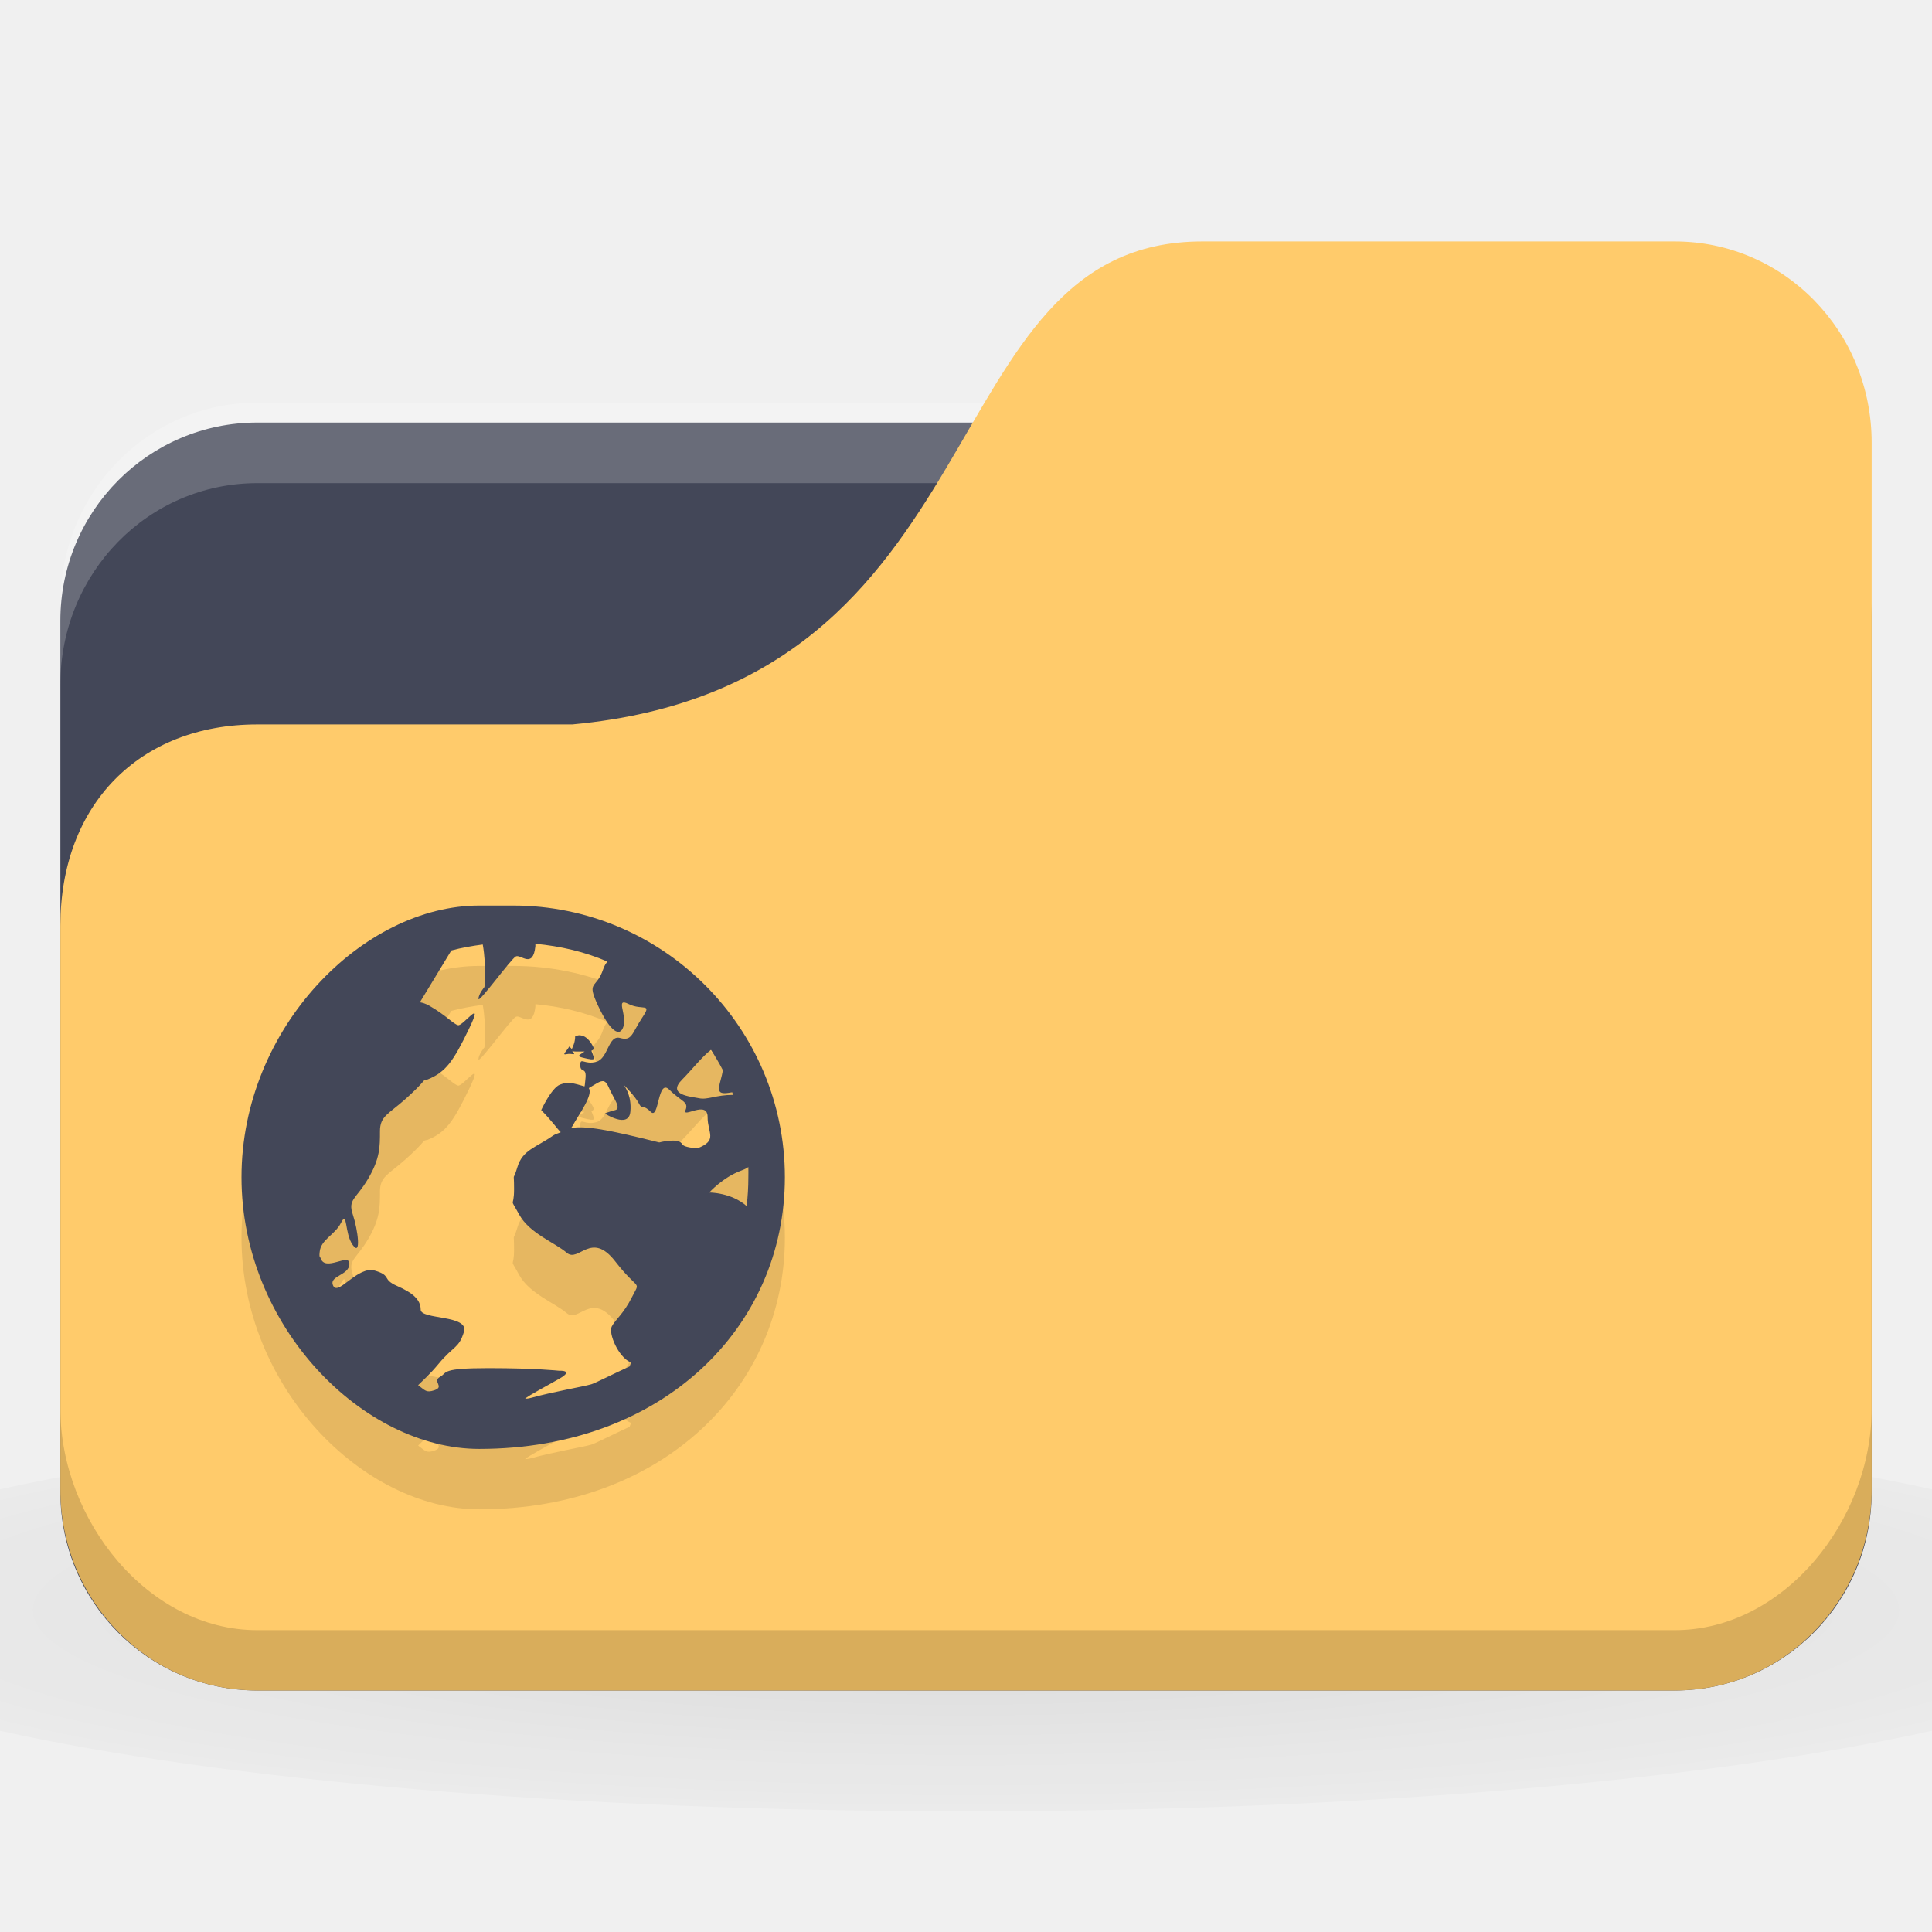
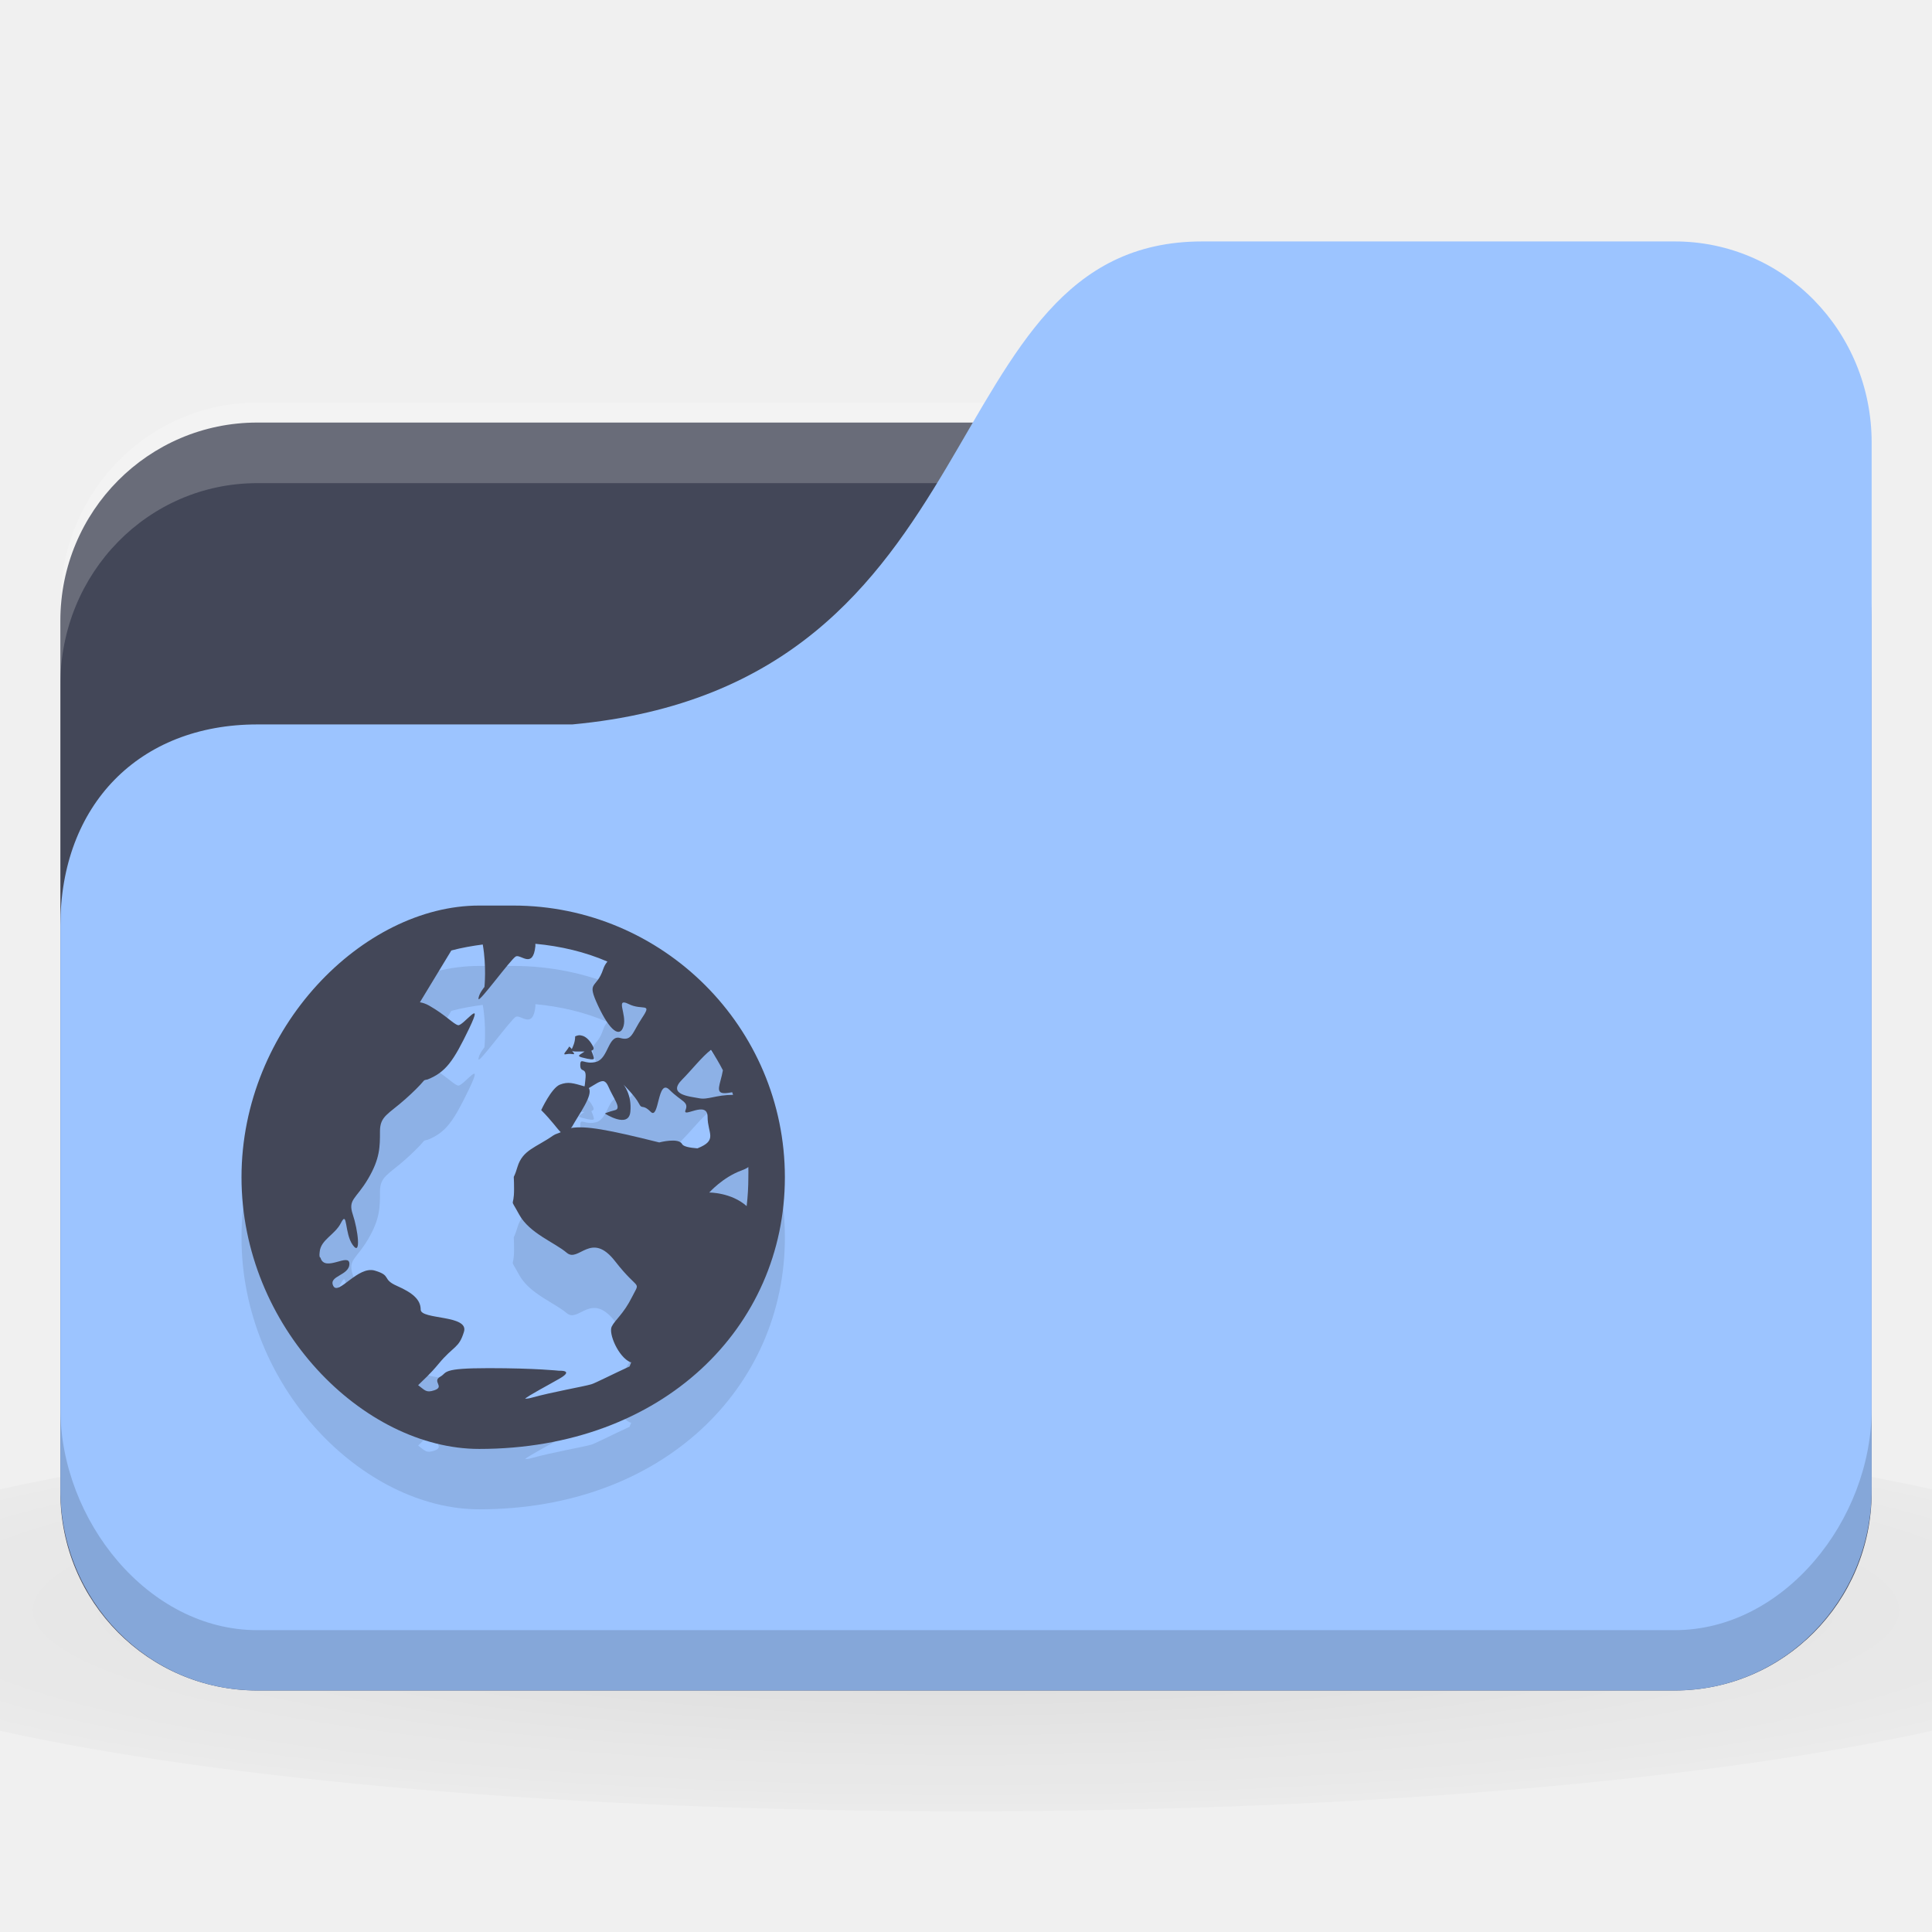
<svg xmlns="http://www.w3.org/2000/svg" viewBox="0 0 64 64">
  <defs>
    <radialGradient r="24" cy="40.5" cx="24" gradientTransform="matrix(1.666667,0,0,0.2777777,-8,1030.446)" gradientUnits="userSpaceOnUse" id="radialGradient3098">
      <stop style="stop-color:#000;stop-opacity:1" />
      <stop offset="1" style="stop-color:#000;stop-opacity:0.196" />
    </radialGradient>
  </defs>
  <g transform="translate(0,-988.3622)">
    <path d="m 32 1035.03 c -13.1 0 -24.704 1.044 -32 2.667 l 0 8 c 7.296 1.622 18.898 2.667 32 2.667 13.1 0 24.704 -1.044 32 -2.667 l 0 -8 c -7.296 -1.623 -18.898 -2.667 -32 -2.667 z" style="fill:url(#radialGradient3098);opacity:0.1;fill-opacity:1;stroke:none" />
    <rect width="60" height="42" x="2" y="1002.36" rx="6.522" ry="6.562" style="fill:#434758;fill-opacity:1;stroke:none" />
    <path d="m 8.522 1001.7 c -3.613 0 -6.522 2.973 -6.522 6.667 l 0 2.667 c 0 -3.693 2.909 -6.667 6.522 -6.667 l 46.957 0 c 3.613 0 6.522 2.973 6.522 6.667 l 0 -2.667 c 0 -3.693 -2.909 -6.667 -6.522 -6.667 l -46.957 0 z" style="fill:#fff;opacity:0.2;fill-opacity:1;stroke:none" />
-     <path d="m 8.522 1012.36 10.435 0 c 14.348 -1.333 11.739 -16 20.87 -16 l 15.652 0 c 3.613 0 6.522 2.973 6.522 6.667 l 0 34.667 c 0 3.693 -2.909 6.667 -6.522 6.667 l -46.957 0 c -3.613 0 -6.522 -2.973 -6.522 -6.667 l 0 -18.667 c 0 -4 2.609 -6.667 6.522 -6.667 z" style="fill:#ffcb6b;fill-opacity:1;stroke:none" />
+     <path d="m 8.522 1012.36 10.435 0 c 14.348 -1.333 11.739 -16 20.87 -16 l 15.652 0 c 3.613 0 6.522 2.973 6.522 6.667 l 0 34.667 c 0 3.693 -2.909 6.667 -6.522 6.667 l -46.957 0 c -3.613 0 -6.522 -2.973 -6.522 -6.667 l 0 -18.667 c 0 -4 2.609 -6.667 6.522 -6.667 z" style="fill:#9cc4ff;fill-opacity:1;stroke:none" />
    <path d="m 15.875 1020.36 c -3.839 0 -7.875 4.04 -7.875 9 0 4.963 4.04 9 7.875 9 6.088 0 10.125 -4.04 10.125 -9 0 -4.963 -4.04 -9 -9 -9 z m 1.856 1.266 c 0.839 0.078 1.652 0.269 2.391 0.59 -0.057 0.07 -0.101 0.134 -0.141 0.253 -0.227 0.682 -0.566 0.357 -0.169 1.209 0.398 0.852 0.73 1.073 0.844 0.675 0.114 -0.398 -0.286 -0.958 0.169 -0.731 0.455 0.227 0.791 -0.062 0.45 0.45 -0.341 0.511 -0.334 0.788 -0.731 0.675 -0.398 -0.114 -0.39 0.674 -0.788 0.788 -0.398 0.112 -0.534 -0.172 -0.534 0.112 0 0.284 0.226 0.024 0.169 0.478 -0.017 0.14 -0.012 0.164 -0.028 0.225 -0.373 -0.106 -0.54 -0.166 -0.816 -0.058 -0.284 0.114 -0.619 0.844 -0.619 0.844 0.355 0.355 0.52 0.61 0.647 0.731 -0.079 0.042 -0.175 0.056 -0.253 0.112 -0.568 0.398 -1.01 0.473 -1.181 1.041 -0.17 0.569 -0.112 0.048 -0.112 0.731 0 0.682 -0.172 0.219 0.169 0.844 0.341 0.625 1.177 0.925 1.575 1.266 0.398 0.341 0.808 -0.742 1.603 0.281 0.795 1.023 0.847 0.613 0.563 1.181 -0.284 0.568 -0.561 0.757 -0.675 0.984 -0.114 0.227 0.221 1.01 0.619 1.181 0.008 0 0.019 0 0.028 0 -0.021 0.048 -0.035 0.094 -0.056 0.14 -0.515 0.234 -1.146 0.557 -1.266 0.59 -0.281 0.082 -1.274 0.249 -1.997 0.45 -0.09 0.026 -0.162 0.026 -0.197 0.03 0.09 -0.098 0.801 -0.47 1.153 -0.675 0.482 -0.282 -0.028 -0.253 -0.028 -0.253 0 0 -0.767 -0.086 -2.334 -0.086 -0.783 0 -1.123 0.034 -1.294 0.086 -0.085 0.026 -0.127 0.05 -0.169 0.086 -0.041 0.036 -0.07 0.072 -0.141 0.112 -0.281 0.162 0.165 0.329 -0.197 0.45 -0.271 0.09 -0.303 0 -0.534 -0.17 0.165 -0.164 0.393 -0.362 0.675 -0.703 0.511 -0.618 0.673 -0.506 0.844 -1.068 0.17 -0.563 -1.434 -0.394 -1.434 -0.731 0 -0.338 -0.276 -0.562 -0.787 -0.787 -0.511 -0.225 -0.163 -0.338 -0.731 -0.506 -0.568 -0.17 -1.208 0.843 -1.378 0.506 -0.17 -0.338 0.534 -0.338 0.534 -0.731 0 -0.384 -0.81 0.29 -0.956 -0.196 -0.004 -0.02 -0.025 -0.02 -0.028 -0.03 -0.014 -0.07 -0.005 -0.112 0 -0.17 0.036 -0.405 0.504 -0.563 0.703 -0.956 0.227 -0.449 0.11 0.338 0.394 0.731 0.284 0.394 0.17 -0.506 0 -1.013 -0.17 -0.506 0.108 -0.506 0.506 -1.181 0.398 -0.675 0.394 -1.069 0.394 -1.575 0 -0.506 0.276 -0.562 0.844 -1.069 0.26 -0.232 0.465 -0.434 0.619 -0.618 0.037 -0.02 0.075 -0.02 0.113 -0.03 0.603 -0.241 0.856 -0.602 1.378 -1.688 0.522 -1.084 -0.205 -0.072 -0.366 -0.11 -0.161 -0.04 -0.394 -0.325 -0.956 -0.647 -0.116 -0.066 -0.22 -0.098 -0.309 -0.112 l 1.041 -1.716 c 0.333 -0.09 0.691 -0.152 1.041 -0.198 0.128 0.728 0.056 1.407 0.056 1.407 0 0 -0.197 0.233 -0.197 0.394 0 0.162 1.077 -1.326 1.237 -1.406 0.161 -0.082 0.567 0.426 0.647 -0.338 0.005 -0.044 -0.005 -0.044 0 -0.086 z m 1.519 3.037 c -0.058 -0.02 -0.126 0 -0.197 0.03 0 0.198 -0.077 0.343 -0.112 0.422 -0.021 -0.034 -0.084 -0.086 -0.084 -0.086 -0.085 0.158 -0.269 0.296 -0.084 0.253 0.185 -0.04 0.325 0.072 0.197 -0.086 -0.025 -0.03 -0.013 -0.02 -0.028 -0.03 0.024 0.02 0.069 0.03 0.169 0.03 0.112 0 0.172 0 0.253 0 -0.137 0.102 -0.287 0.144 -0.084 0.196 0.27 0.07 0.394 0.086 0.394 0.03 0 -0.056 -0.084 -0.253 -0.084 -0.253 0.053 -0.022 0.102 -0.048 0.056 -0.14 -0.085 -0.168 -0.221 -0.339 -0.394 -0.366 z m 4.303 0.478 c 0.141 0.218 0.275 0.443 0.394 0.675 -0.078 0.454 -0.277 0.759 0.056 0.759 0.093 0 0.176 -0.022 0.253 -0.03 0.01 0.028 0.018 0.058 0.028 0.086 -0.568 0 -0.841 0.172 -1.125 0.112 -0.284 -0.058 -1.074 -0.108 -0.563 -0.618 0.299 -0.299 0.672 -0.774 0.956 -0.985 z m -3.544 1.041 c 0.052 0.02 0.098 0.07 0.141 0.168 0.17 0.398 0.452 0.731 0.225 0.787 -0.227 0.056 -0.338 0.112 -0.338 0.112 0 0 0.787 0.512 0.844 -0.056 0.057 -0.568 -0.225 -0.9 -0.225 -0.9 0 0 0.393 0.392 0.506 0.619 0.114 0.227 0.11 0 0.394 0.281 0.284 0.284 0.221 -1.129 0.619 -0.731 0.398 0.398 0.648 0.391 0.534 0.675 -0.114 0.284 0.731 -0.343 0.731 0.225 0 0.548 0.349 0.77 -0.337 1.041 -0.26 -0.02 -0.466 -0.062 -0.506 -0.14 -0.114 -0.227 -0.759 -0.056 -0.759 -0.056 -1.7 -0.425 -2.438 -0.559 -2.925 -0.478 0.009 -0.02 0.018 -0.02 0.028 -0.028 0.249 -0.448 0.716 -1.069 0.563 -1.294 0.217 -0.124 0.386 -0.262 0.506 -0.225 z m 4.781 2.84 c 0.005 0.114 0 0.222 0 0.338 0 0.32 -0.019 0.646 -0.056 0.956 -0.511 -0.455 -1.238 -0.45 -1.238 -0.45 0 0 0.444 -0.504 1.069 -0.731 0.078 -0.028 0.162 -0.066 0.225 -0.112 z" style="fill:#000;fill-opacity:0.098;color:#000" />
    <path d="m 15.875 1018.36 c -3.839 0 -7.875 4.04 -7.875 9 0 4.963 4.04 9 7.875 9 6.088 0 10.125 -4.04 10.125 -9 0 -4.963 -4.04 -9 -9 -9 z m 1.856 1.266 c 0.839 0.078 1.652 0.269 2.391 0.59 -0.057 0.07 -0.101 0.134 -0.141 0.253 -0.227 0.682 -0.566 0.357 -0.169 1.209 0.398 0.852 0.73 1.073 0.844 0.675 0.114 -0.398 -0.286 -0.958 0.169 -0.731 0.455 0.227 0.791 -0.062 0.45 0.45 -0.341 0.511 -0.334 0.788 -0.731 0.675 -0.398 -0.114 -0.39 0.674 -0.788 0.788 -0.398 0.112 -0.534 -0.172 -0.534 0.112 0 0.284 0.226 0.024 0.169 0.478 -0.017 0.14 -0.012 0.164 -0.028 0.225 -0.373 -0.106 -0.54 -0.166 -0.816 -0.058 -0.284 0.114 -0.619 0.844 -0.619 0.844 0.355 0.355 0.52 0.61 0.647 0.731 -0.079 0.042 -0.175 0.056 -0.253 0.112 -0.568 0.398 -1.01 0.473 -1.181 1.041 -0.17 0.569 -0.112 0.048 -0.112 0.731 0 0.682 -0.172 0.219 0.169 0.844 0.341 0.625 1.177 0.925 1.575 1.266 0.398 0.341 0.808 -0.742 1.603 0.281 0.795 1.023 0.847 0.613 0.563 1.181 -0.284 0.568 -0.561 0.757 -0.675 0.984 -0.114 0.227 0.221 1.01 0.619 1.181 0.008 0 0.019 0 0.028 0 -0.021 0.048 -0.035 0.094 -0.056 0.14 -0.515 0.234 -1.146 0.557 -1.266 0.59 -0.281 0.082 -1.274 0.249 -1.997 0.45 -0.09 0.026 -0.162 0.026 -0.197 0.03 0.09 -0.098 0.801 -0.47 1.153 -0.675 0.482 -0.282 -0.028 -0.253 -0.028 -0.253 0 0 -0.767 -0.086 -2.334 -0.086 -0.783 0 -1.123 0.034 -1.294 0.086 -0.085 0.026 -0.127 0.05 -0.169 0.086 -0.041 0.036 -0.07 0.072 -0.141 0.112 -0.281 0.162 0.165 0.329 -0.197 0.45 -0.271 0.09 -0.303 0 -0.534 -0.17 0.165 -0.164 0.393 -0.362 0.675 -0.703 0.511 -0.618 0.673 -0.506 0.844 -1.068 0.17 -0.563 -1.434 -0.394 -1.434 -0.731 0 -0.338 -0.276 -0.562 -0.787 -0.787 -0.511 -0.225 -0.163 -0.338 -0.731 -0.506 -0.568 -0.17 -1.208 0.843 -1.378 0.506 -0.17 -0.338 0.534 -0.338 0.534 -0.731 0 -0.384 -0.81 0.29 -0.956 -0.196 -0.004 -0.02 -0.025 -0.02 -0.028 -0.03 -0.014 -0.07 -0.005 -0.112 0 -0.17 0.036 -0.405 0.504 -0.563 0.703 -0.956 0.227 -0.449 0.11 0.338 0.394 0.731 0.284 0.394 0.17 -0.506 0 -1.013 -0.17 -0.506 0.108 -0.506 0.506 -1.181 0.398 -0.675 0.394 -1.069 0.394 -1.575 0 -0.506 0.276 -0.562 0.844 -1.069 0.26 -0.232 0.465 -0.434 0.619 -0.618 0.037 -0.02 0.075 -0.02 0.113 -0.03 0.603 -0.241 0.856 -0.602 1.378 -1.688 0.522 -1.084 -0.205 -0.072 -0.366 -0.11 -0.161 -0.04 -0.394 -0.325 -0.956 -0.647 -0.116 -0.066 -0.22 -0.098 -0.309 -0.112 l 1.041 -1.716 c 0.333 -0.09 0.691 -0.152 1.041 -0.198 0.128 0.728 0.056 1.407 0.056 1.407 0 0 -0.197 0.233 -0.197 0.394 0 0.162 1.077 -1.326 1.237 -1.406 0.161 -0.082 0.567 0.426 0.647 -0.338 0.005 -0.044 -0.005 -0.044 0 -0.086 z m 1.519 3.037 c -0.058 -0.02 -0.126 0 -0.197 0.03 0 0.198 -0.077 0.343 -0.112 0.422 -0.021 -0.034 -0.084 -0.086 -0.084 -0.086 -0.085 0.158 -0.269 0.296 -0.084 0.253 0.185 -0.04 0.325 0.072 0.197 -0.086 -0.025 -0.03 -0.013 -0.02 -0.028 -0.03 0.024 0.02 0.069 0.03 0.169 0.03 0.112 0 0.172 0 0.253 0 -0.137 0.102 -0.287 0.144 -0.084 0.196 0.27 0.07 0.394 0.086 0.394 0.03 0 -0.056 -0.084 -0.253 -0.084 -0.253 0.053 -0.022 0.102 -0.048 0.056 -0.14 -0.085 -0.168 -0.221 -0.339 -0.394 -0.366 z m 4.303 0.478 c 0.141 0.218 0.275 0.443 0.394 0.675 -0.078 0.454 -0.277 0.759 0.056 0.759 0.093 0 0.176 -0.022 0.253 -0.03 0.01 0.028 0.018 0.058 0.028 0.086 -0.568 0 -0.841 0.172 -1.125 0.112 -0.284 -0.058 -1.074 -0.108 -0.563 -0.618 0.299 -0.299 0.672 -0.774 0.956 -0.985 z m -3.544 1.041 c 0.052 0.02 0.098 0.07 0.141 0.168 0.17 0.398 0.452 0.731 0.225 0.787 -0.227 0.056 -0.338 0.112 -0.338 0.112 0 0 0.787 0.512 0.844 -0.056 0.057 -0.568 -0.225 -0.9 -0.225 -0.9 0 0 0.393 0.392 0.506 0.619 0.114 0.227 0.11 0 0.394 0.281 0.284 0.284 0.221 -1.129 0.619 -0.731 0.398 0.398 0.648 0.391 0.534 0.675 -0.114 0.284 0.731 -0.343 0.731 0.225 0 0.548 0.349 0.77 -0.337 1.041 -0.26 -0.02 -0.466 -0.062 -0.506 -0.14 -0.114 -0.227 -0.759 -0.056 -0.759 -0.056 -1.7 -0.425 -2.438 -0.559 -2.925 -0.478 0.009 -0.02 0.018 -0.02 0.028 -0.028 0.249 -0.448 0.716 -1.069 0.563 -1.294 0.217 -0.124 0.386 -0.262 0.506 -0.225 z m 4.781 2.84 c 0.005 0.114 0 0.222 0 0.338 0 0.32 -0.019 0.646 -0.056 0.956 -0.511 -0.455 -1.238 -0.45 -1.238 -0.45 0 0 0.444 -0.504 1.069 -0.731 0.078 -0.028 0.162 -0.066 0.225 -0.112 z" style="fill:#434758;fill-opacity:1;color:#000" />
    <path d="m 2 1035.03 0 2.667 c 0 3.693 2.909 6.667 6.522 6.667 l 46.957 0 c 3.613 0 6.522 -2.973 6.522 -6.667 l 0 -2.667 c 0 3.693 -2.909 7.333 -6.522 7.333 l -46.957 0 c -3.613 0 -6.522 -3.64 -6.522 -7.333 z" style="fill:#000;opacity:0.15;fill-opacity:1;stroke:none" />
  </g>
</svg>
